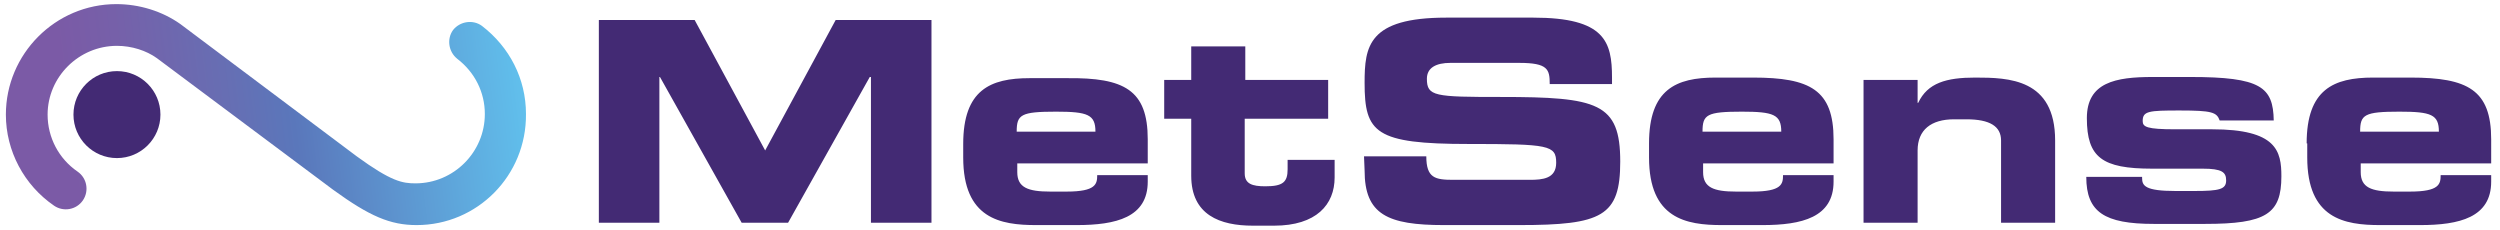
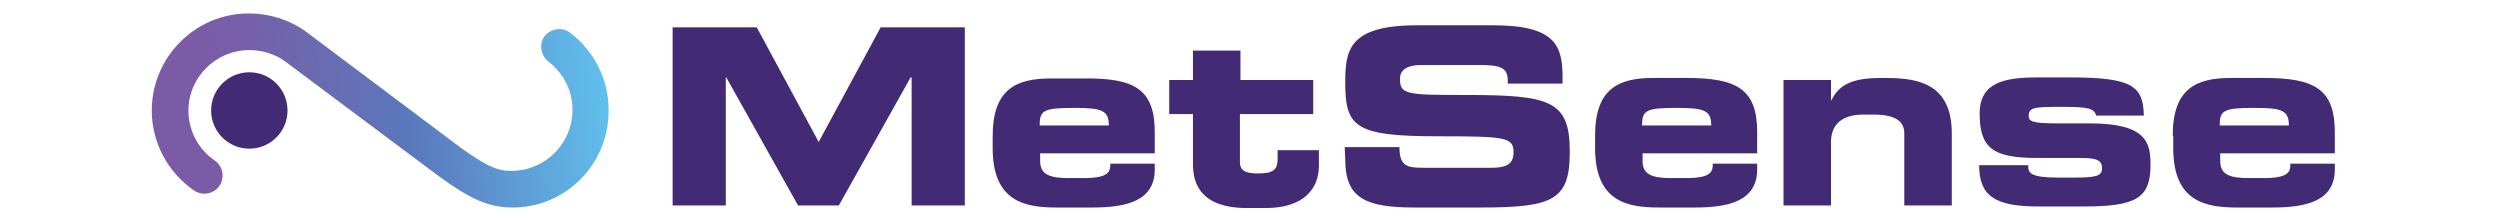
- <svg xmlns="http://www.w3.org/2000/svg" id="Layer_1" viewBox="0 0 425.4 39.1">
+ <svg xmlns="http://www.w3.org/2000/svg" id="Layer_1" viewBox="0 0 484.3 42.9">
  <style>.st0{fill:#432a74}.st1{fill:url(#SVGID_1_)}</style>
-   <circle class="st0" cx="19.9" cy="19.5" r="7.4" />
-   <linearGradient id="SVGID_1_" gradientUnits="userSpaceOnUse" x1="90.282" y1="769.058" x2="11.652" y2="778.975" gradientTransform="translate(0 -755.25)">
-     <stop offset="0" stop-color="#61C2EE" />
-     <stop offset=".515" stop-color="#5A77BB" />
-     <stop offset=".653" stop-color="#676EB3" />
-     <stop offset=".872" stop-color="#7660A9" />
-     <stop offset="1" stop-color="#7B5AA6" />
+   <circle class="st0" cx="48.3" cy="21.4" r="7.4" />
+   <linearGradient id="SVGID_1_" gradientUnits="userSpaceOnUse" x1="118.636" y1="-725.182" x2="40.007" y2="-735.099" gradientTransform="matrix(1 0 0 -1 0 -709.45)">
+     <stop offset="0" stop-color="#61c2ee" />
+     <stop offset=".515" stop-color="#5a77bb" />
+     <stop offset=".653" stop-color="#676eb3" />
+     <stop offset=".872" stop-color="#7660a9" />
+     <stop offset="1" stop-color="#7b5aa6" />
  </linearGradient>
-   <path class="st1" d="M70.9 38.3c-4.5 0-8-1.5-14.2-6l-30-22.4c-1.8-1.3-4.3-2.1-6.8-2.1-6.5 0-11.8 5.3-11.8 11.7 0 3.9 1.9 7.5 5.1 9.7 1.6 1.1 2 3.3.9 4.9-1.1 1.6-3.3 2-4.9.9C4.1 31.5 1 25.7 1 19.5 1 9.2 9.4.7 19.8.7c3.9 0 7.8 1.2 10.9 3.4l30 22.5c5.9 4.3 7.8 4.6 10 4.6 6.5 0 11.8-5.3 11.8-11.8 0-3.7-1.7-7.1-4.7-9.4-1.5-1.2-1.8-3.4-.7-4.9 1.2-1.5 3.4-1.8 4.9-.7 4.7 3.6 7.5 9 7.5 15 .1 10.5-8.3 18.9-18.6 18.9z" />
-   <path class="st0" d="M101.9 3.4h16.3l12 22.2 12-22.2h16.3v34.5h-10.3V13.1h-.2l-13.9 24.8h-7.9l-13.9-24.8h-.1v24.8h-10.3V3.4zm93.4 20.3v4.1h-22.2v1.5c0 2.6 1.8 3.3 5.6 3.3h2.8c5 0 5.2-1.3 5.2-2.8h8.6v1.1c0 6.1-5.4 7.4-12.1 7.4h-6.9c-6.1 0-12.4-1.1-12.4-11.5v-2.3c0-9.2 4.6-11.2 11.3-11.2h6.4c9.7-.1 13.7 2 13.7 10.4m-8.9-1.3c0-2.9-1.3-3.4-6.7-3.4-6 0-6.7.5-6.7 3.4h13.4zm16.3-2.2h-4.6v-6.6h4.6V7.9h9.2v5.7H226v6.6h-14.2v9.3c0 1.8 1.3 2.2 3.5 2.2 3 0 3.8-.7 3.8-2.9v-1.6h8v3c0 4.6-3.1 8.2-10.3 8.2h-3.6c-5.6 0-10.5-1.8-10.5-8.5v-9.7zm29.4 6.4h10.6c0 3.7 1.5 4 4.6 4h13c2.2 0 4.5-.2 4.5-2.9 0-3-1.2-3.2-14.9-3.2-15.9 0-17.7-1.9-17.7-10.4 0-6.2.6-11.1 13.9-11.1h14.8c12.2 0 13.4 4.1 13.4 10.2v1.1h-10.6c0-2.5-.3-3.6-5.2-3.6h-11.7c-2.4 0-4 .8-4 2.7 0 3 1.3 3.1 12.6 3.1 16.5 0 20.3 1 20.3 11 0 9.3-3.1 10.8-17.2 10.8h-12.8c-9.6 0-13.5-1.8-13.5-9.3l-.1-2.4zm48.5-2.2c0-9.2 4.6-11.2 11.3-11.2h6.4c9.7 0 13.7 2.1 13.7 10.5v4.1h-22.2v1.5c0 2.6 1.8 3.3 5.6 3.3h2.8c5 0 5.2-1.3 5.2-2.8h8.6v1.1c0 6.1-5.4 7.4-12.1 7.4H293c-6.1 0-12.4-1.1-12.4-11.5v-2.4zm22.5-2c0-2.9-1.3-3.4-6.7-3.4-6 0-6.7.5-6.7 3.4h13.4zm14-8.8h9.2v3.9h.1c1.6-3.4 4.8-4.3 9.7-4.3 5.7 0 13.6.2 13.6 10.7v14h-9.2v-14c0-2.4-1.9-3.6-5.9-3.6h-2.1c-3.9 0-6.2 1.8-6.2 5.3v12.3h-9.2V13.6zm47.4 16.7c0 1.3.5 2.2 5.7 2.2h3.2c4.3 0 5.4-.3 5.4-1.8 0-1.4-.7-2-4-2h-8.6c-8.5 0-11.1-1.9-11.1-8.6 0-6.1 4.9-7 11.2-7h6.4c12 0 14.1 1.7 14.2 7.4h-9.2c-.5-1.4-1.3-1.7-6.8-1.7-5.3 0-6.3.1-6.3 1.8 0 1 .7 1.4 5.5 1.4h6.3c11 0 11.8 3.7 11.8 8 0 6.4-2.6 8.1-13 8.1h-8.7c-8.4 0-11.5-2-11.5-8h9.5v.2zm28-5.9c0-9.2 4.6-11.2 11.3-11.2h6.4c9.7 0 13.7 2.1 13.7 10.5v4.1h-22.2v1.5c0 2.6 1.8 3.3 5.6 3.3h2.8c5 0 5.2-1.3 5.2-2.8h8.6v1.1c0 6.1-5.4 7.4-12.1 7.4H405c-6.1 0-12.4-1.1-12.4-11.5v-2.4h-.1zm22.5-2c0-2.9-1.3-3.4-6.7-3.4-6 0-6.7.5-6.7 3.4H415" />
+   <path class="st1" d="M99.3 40.2c-4.5 0-8-1.5-14.2-6l-30-22.4c-1.8-1.3-4.3-2.1-6.8-2.1-6.5 0-11.8 5.3-11.8 11.7 0 3.9 1.9 7.5 5.1 9.7 1.6 1.1 2 3.3.9 4.9-1.1 1.6-3.3 2-4.9.9-5.1-3.5-8.2-9.3-8.2-15.5 0-10.3 8.4-18.8 18.8-18.8 3.9 0 7.8 1.2 10.9 3.4l30 22.5c5.9 4.3 7.8 4.6 10 4.6 6.5 0 11.8-5.3 11.8-11.8 0-3.7-1.7-7.1-4.7-9.4-1.5-1.2-1.8-3.4-.7-4.9 1.2-1.5 3.4-1.8 4.9-.7 4.7 3.6 7.5 9 7.5 15 .1 10.5-8.3 18.9-18.6 18.9z" />
+   <path class="st0" d="M130.3 5.3h16.3l12 22.2 12-22.2h16.3v34.5h-10.3V15h-.2l-13.9 24.8h-7.9L140.7 15h-.1v24.8h-10.3V5.3zm93.4 20.3v4.1h-22.2v1.5c0 2.6 1.8 3.3 5.6 3.3h2.8c5 0 5.2-1.3 5.2-2.8h8.6v1.1c0 6.1-5.4 7.4-12.1 7.4h-6.9c-6.1 0-12.4-1.1-12.4-11.5v-2.3c0-9.2 4.6-11.2 11.3-11.2h6.4c9.7-.1 13.7 2 13.7 10.4m-8.9-1.3c0-2.9-1.3-3.4-6.7-3.4-6 0-6.7.5-6.7 3.4h13.4zm16.3-2.2h-4.6v-6.6h4.6V9.8h9.2v5.7h14.1v6.6h-14.2v9.3c0 1.8 1.3 2.2 3.5 2.2 3 0 3.8-.7 3.8-2.9v-1.6h8v3c0 4.6-3.1 8.2-10.3 8.2h-3.6c-5.6 0-10.5-1.8-10.5-8.5v-9.7zm29.4 6.4h10.6c0 3.7 1.5 4 4.6 4h13c2.2 0 4.5-.2 4.5-2.9 0-3-1.2-3.2-14.9-3.2-15.9 0-17.7-1.9-17.7-10.4 0-6.2.6-11.1 13.9-11.1h14.8c12.2 0 13.4 4.1 13.4 10.2v1.1h-10.6c0-2.5-.3-3.6-5.2-3.6h-11.7c-2.4 0-4 .8-4 2.7 0 3 1.3 3.1 12.6 3.1 16.5 0 20.3 1 20.3 11 0 9.3-3.1 10.8-17.2 10.8h-12.8c-9.6 0-13.5-1.8-13.5-9.3l-.1-2.4zm48.5-2.2c0-9.2 4.6-11.2 11.3-11.2h6.4c9.7 0 13.7 2.1 13.7 10.5v4.1h-22.2v1.5c0 2.6 1.8 3.3 5.6 3.3h2.8c5 0 5.2-1.3 5.2-2.8h8.6v1.1c0 6.1-5.4 7.4-12.1 7.4h-6.9c-6.1 0-12.4-1.1-12.4-11.5v-2.4zm22.5-2c0-2.9-1.3-3.4-6.7-3.4-6 0-6.7.5-6.7 3.4h13.4zm14-8.8h9.2v3.9h.1c1.6-3.4 4.8-4.3 9.7-4.3 5.7 0 13.6.2 13.6 10.7v14h-9.2v-14c0-2.4-1.9-3.6-5.9-3.6h-2.1c-3.9 0-6.2 1.8-6.2 5.3v12.3h-9.2V15.5zm47.4 16.7c0 1.3.5 2.2 5.7 2.2h3.2c4.3 0 5.4-.3 5.4-1.8 0-1.4-.7-2-4-2h-8.6c-8.5 0-11.1-1.9-11.1-8.6 0-6.1 4.9-7 11.2-7h6.4c12 0 14.1 1.7 14.2 7.4h-9.2c-.5-1.4-1.3-1.7-6.8-1.7-5.3 0-6.3.1-6.3 1.8 0 1 .7 1.4 5.5 1.4h6.3c11 0 11.8 3.7 11.8 8 0 6.4-2.6 8.1-13 8.1h-8.7c-8.4 0-11.5-2-11.5-8h9.5v.2zm28-5.9c0-9.2 4.6-11.2 11.3-11.2h6.4c9.7 0 13.7 2.1 13.7 10.5v4.1h-22.2v1.5c0 2.6 1.8 3.3 5.6 3.3h2.8c5 0 5.2-1.3 5.2-2.8h8.6v1.1c0 6.1-5.4 7.4-12.1 7.4h-6.8c-6.1 0-12.4-1.1-12.4-11.5v-2.4h-.1zm22.5-2c0-2.9-1.3-3.4-6.7-3.4-6 0-6.7.5-6.7 3.4h13.4" />
</svg>
